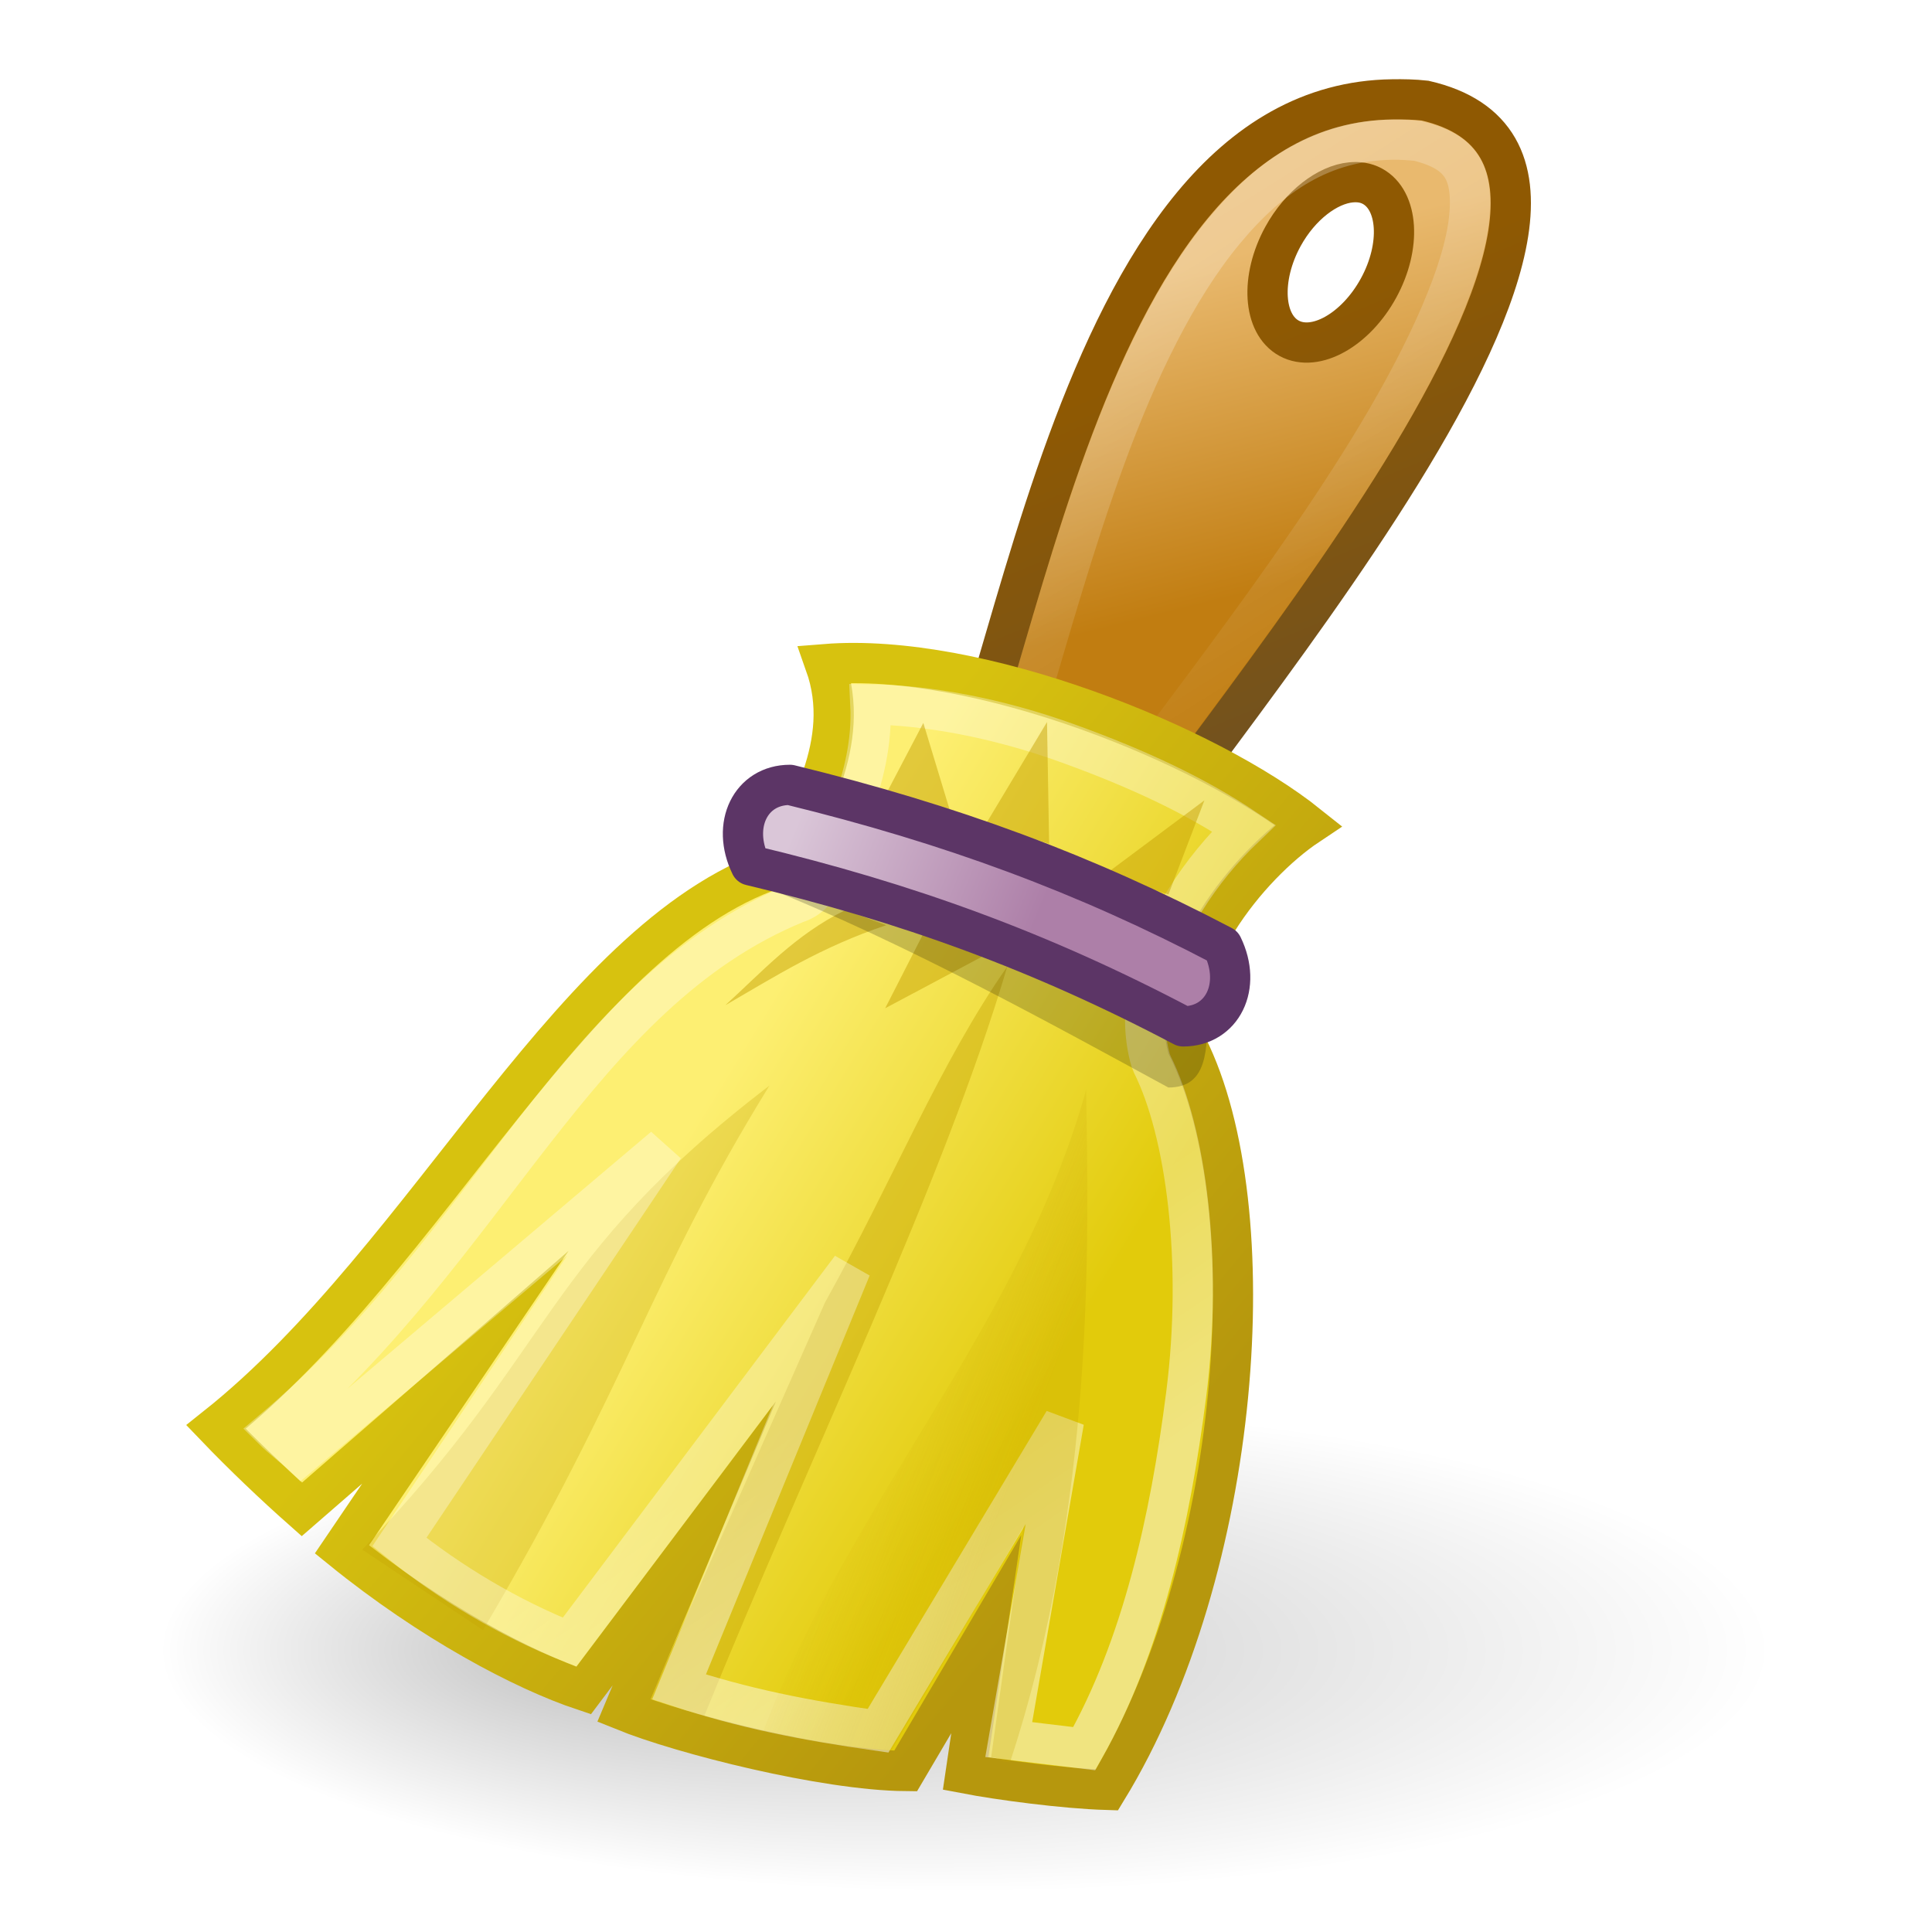
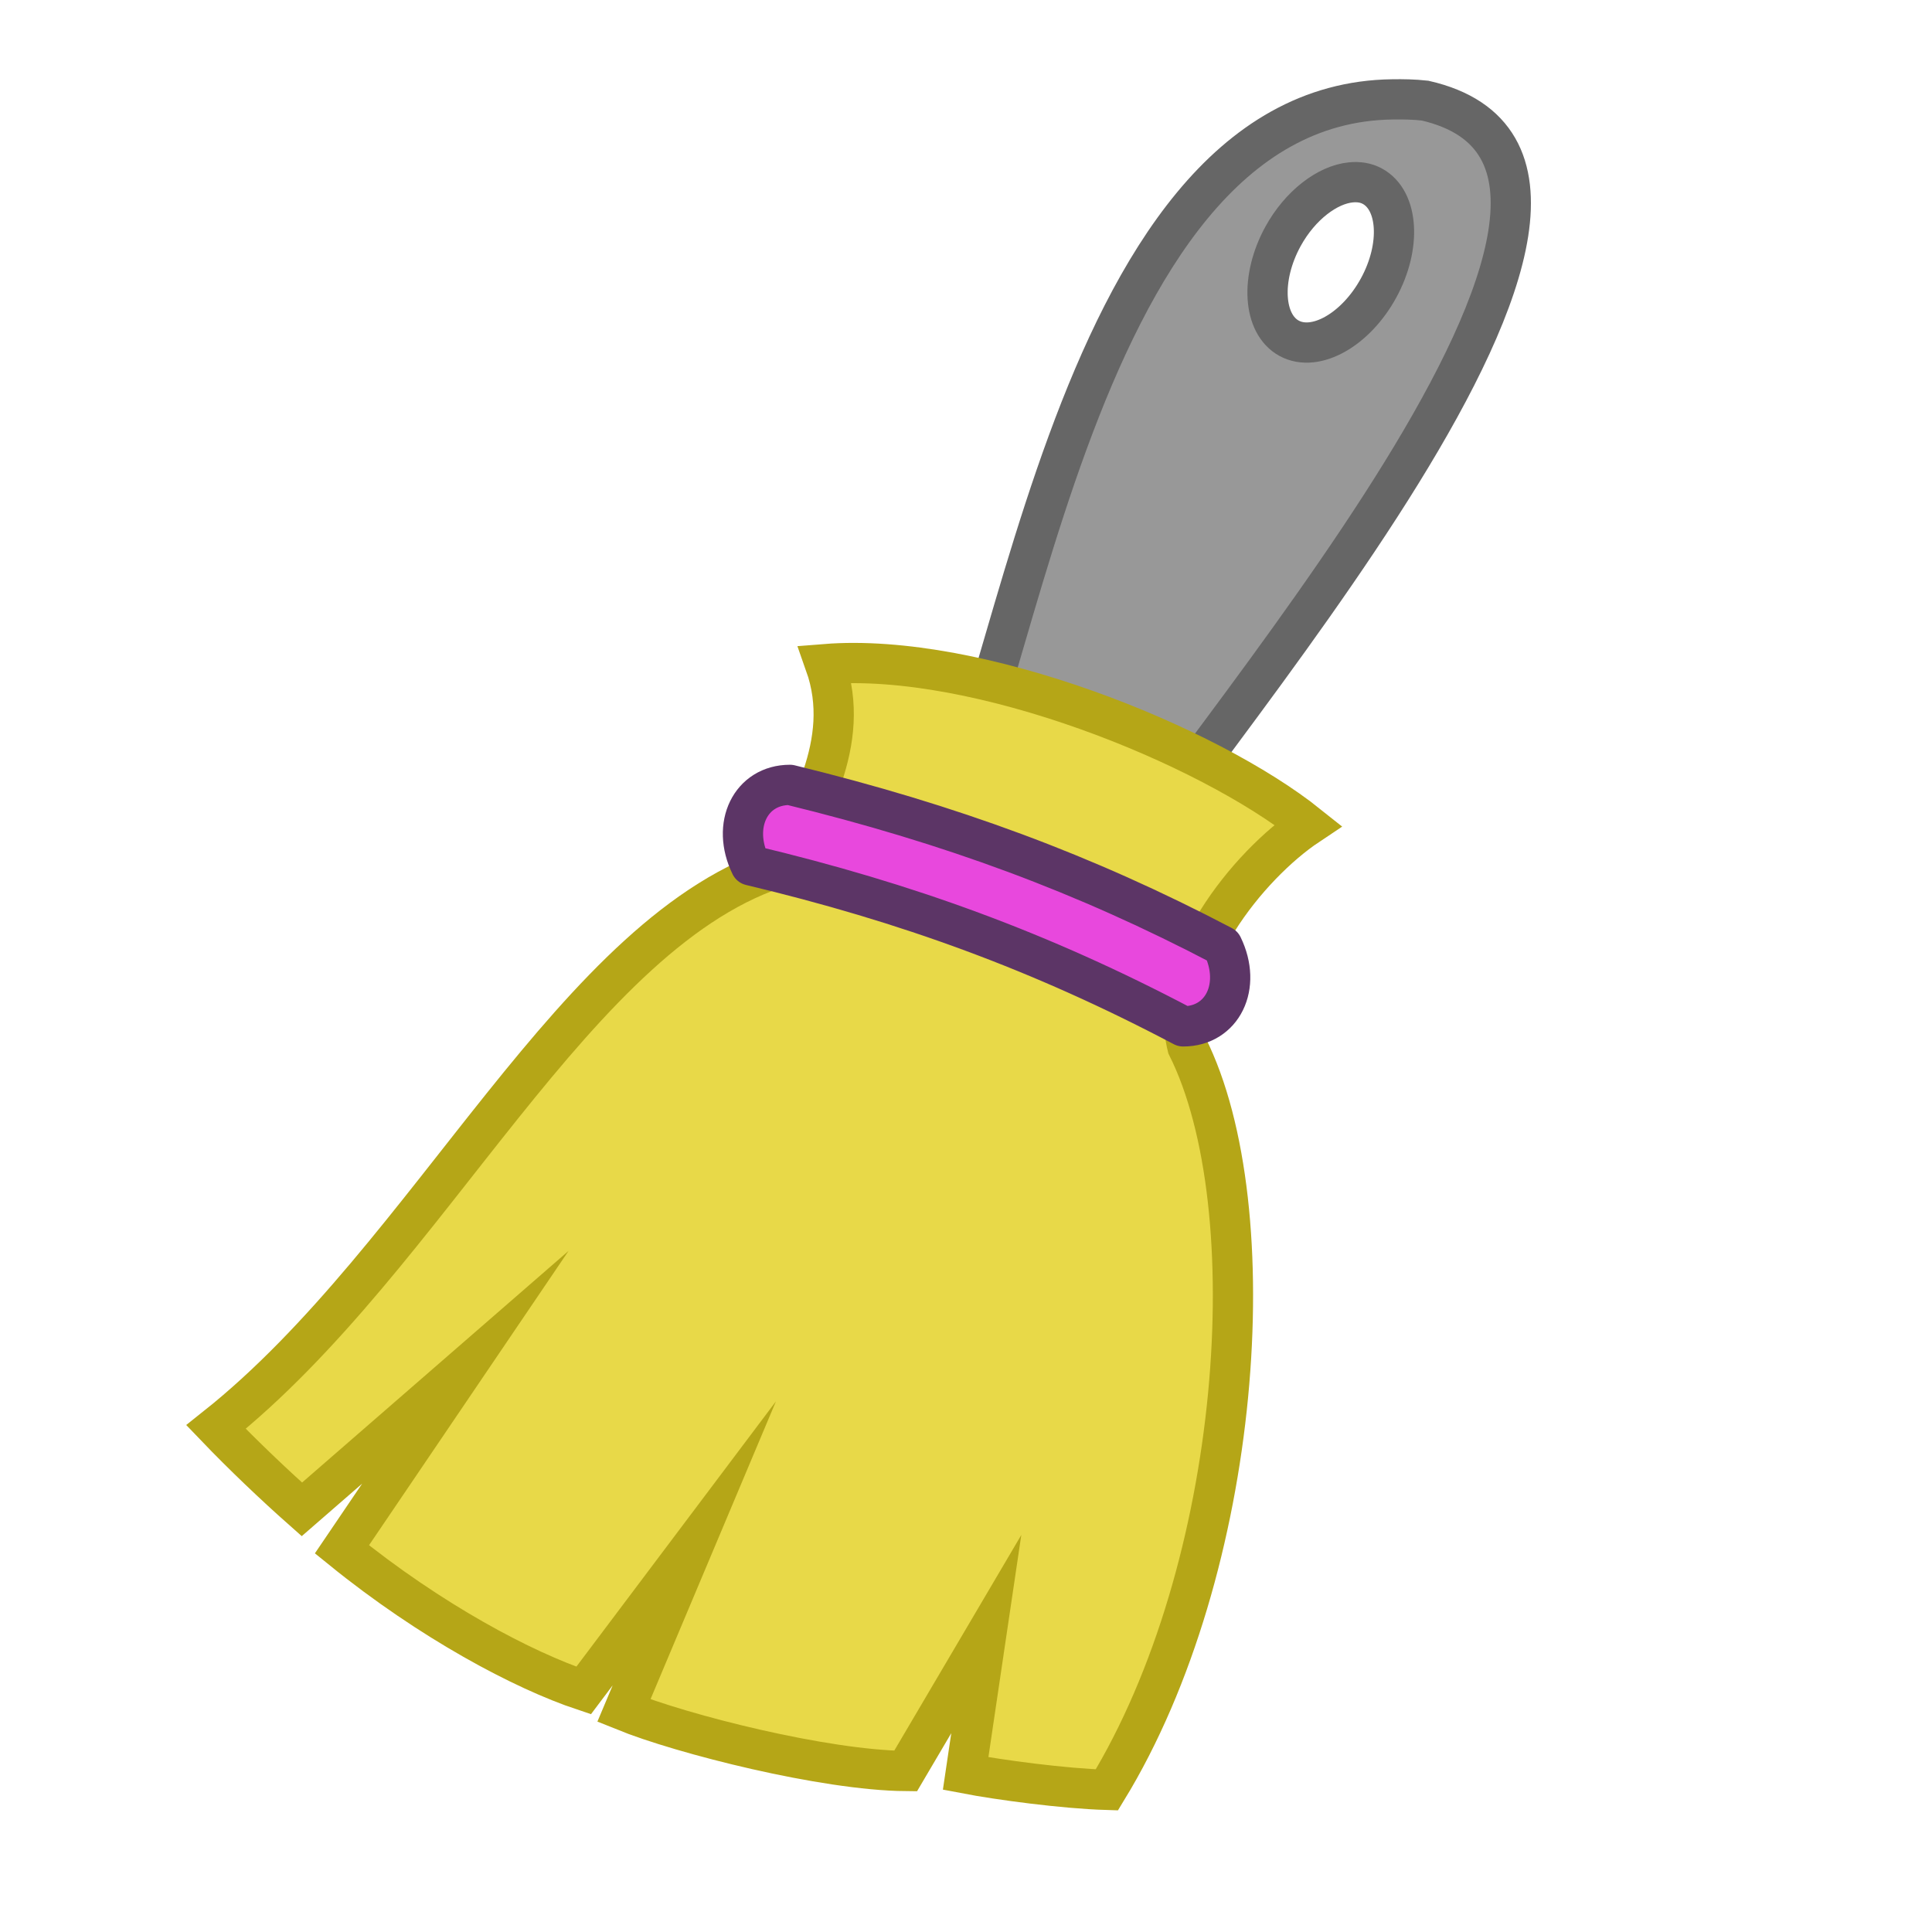
<svg xmlns="http://www.w3.org/2000/svg" xmlns:xlink="http://www.w3.org/1999/xlink" width="48" height="48" id="svg2" version="1.0">
  <defs id="defs4">
    <linearGradient id="linearGradient6019">
      <stop style="stop-color:#000000;stop-opacity:1;" offset="0" id="stop6021" />
      <stop style="stop-color:#000000;stop-opacity:0;" offset="1" id="stop6023" />
    </linearGradient>
    <linearGradient id="linearGradient5999">
      <stop style="stop-color:#c4a000;stop-opacity:1;" offset="0" id="stop6001" />
      <stop style="stop-color:#c4a000;stop-opacity:0;" offset="1" id="stop6003" />
-     </linearGradient>
-     <linearGradient id="linearGradient5987">
-       <stop style="stop-color:#d7c20f;stop-opacity:1" offset="0" id="stop5989" />
-       <stop style="stop-color:#b6970d;stop-opacity:1" offset="1" id="stop5991" />
    </linearGradient>
    <linearGradient id="linearGradient5981">
      <stop id="stop5983" offset="0" style="stop-color:#ffffff;stop-opacity:1;" />
      <stop id="stop5985" offset="1" style="stop-color:#ffffff;stop-opacity:0.694" />
    </linearGradient>
    <linearGradient id="linearGradient5996">
      <stop style="stop-color:#8f5902;stop-opacity:1;" offset="0" id="stop5998" />
      <stop style="stop-color:#73521e;stop-opacity:1" offset="1" id="stop6000" />
    </linearGradient>
    <linearGradient id="linearGradient5984">
      <stop style="stop-color:#ffffff;stop-opacity:1;" offset="0" id="stop5986" />
      <stop style="stop-color:#ffffff;stop-opacity:0.134" offset="1" id="stop5988" />
    </linearGradient>
-     <linearGradient id="linearGradient5974">
-       <stop style="stop-color:#ad7fa8;stop-opacity:1;" offset="0" id="stop5976" />
-       <stop style="stop-color:#dac6d8;stop-opacity:1" offset="1" id="stop5978" />
-     </linearGradient>
-     <linearGradient id="linearGradient5966">
-       <stop style="stop-color:#fdef72;stop-opacity:1" offset="0" id="stop5968" />
-       <stop style="stop-color:#e2cb0b;stop-opacity:1" offset="1" id="stop5970" />
-     </linearGradient>
    <linearGradient id="linearGradient5958">
      <stop style="stop-color:#c17d11;stop-opacity:1;" offset="0" id="stop5960" />
      <stop style="stop-color:#e9b96e;stop-opacity:1" offset="1" id="stop5962" />
    </linearGradient>
    <linearGradient xlink:href="#linearGradient5958" id="linearGradient5964" x1="28" y1="16" x2="26" y2="8" gradientUnits="userSpaceOnUse" gradientTransform="translate(-2,0)" />
-     <linearGradient xlink:href="#linearGradient5966" id="linearGradient5972" x1="20.934" y1="25.061" x2="30.208" y2="30.743" gradientUnits="userSpaceOnUse" gradientTransform="translate(-2,0)" />
-     <linearGradient xlink:href="#linearGradient5974" id="linearGradient5980" x1="27.652" y1="23.146" x2="21.591" y2="20.619" gradientUnits="userSpaceOnUse" gradientTransform="matrix(0.9768193,0,0,1,-1.374663,0)" />
    <linearGradient xlink:href="#linearGradient5984" id="linearGradient5994" gradientUnits="userSpaceOnUse" x1="28" y1="8" x2="33.447" y2="16.686" />
    <linearGradient xlink:href="#linearGradient5996" id="linearGradient6002" x1="30.325" y1="9.241" x2="34" y2="18" gradientUnits="userSpaceOnUse" gradientTransform="translate(-2,0)" />
    <linearGradient xlink:href="#linearGradient5981" id="linearGradient5973" gradientUnits="userSpaceOnUse" x1="22.32" y1="41.956" x2="18.986" y2="37.029" gradientTransform="translate(-2,0)" />
-     <linearGradient xlink:href="#linearGradient5987" id="linearGradient5993" x1="17.032" y1="27.447" x2="29.494" y2="37.846" gradientUnits="userSpaceOnUse" gradientTransform="translate(-2,0)" />
    <linearGradient xlink:href="#linearGradient5999" id="linearGradient6005" x1="27.355" y1="36.218" x2="23.489" y2="34.728" gradientUnits="userSpaceOnUse" gradientTransform="translate(-2,0)" />
    <radialGradient xlink:href="#linearGradient6019" id="radialGradient6025" cx="38" cy="69" fx="28.603" fy="69" r="20" gradientTransform="matrix(1,0,0,0.45,0,37.95)" gradientUnits="userSpaceOnUse" />
  </defs>
  <g id="layer1">
-     <path style="opacity:0.25;fill:url(#radialGradient6025);fill-opacity:1;stroke:none;stroke-width:1;stroke-linecap:round;stroke-linejoin:round;stroke-miterlimit:20;stroke-dasharray:none;stroke-opacity:1" id="path6017" d="M 58,69 A 20,9 0 1 1 18,69 A 20,9 0 1 1 58,69 z" transform="matrix(1,0,0,0.6666668,-14,-5.000009)" />
-     <path style="fill:url(#linearGradient5964);fill-opacity:1;fill-rule:evenodd;stroke:url(#linearGradient6002);stroke-width:1px;stroke-linecap:butt;stroke-linejoin:miter;stroke-opacity:1" d="M 34.594,2.469 C 26.391,2.574 25.197,18.716 22.844,21.625 L 26.844,23.062 C 29.476,18.69 42.6,4.155 35.406,2.5 C 35.127,2.469 34.858,2.465 34.594,2.469 z M 33.562,4.531 C 33.756,4.513 33.93,4.537 34.094,4.625 C 34.747,4.977 34.817,6.12 34.25,7.156 C 33.683,8.193 32.684,8.758 32.031,8.406 C 31.378,8.054 31.308,6.911 31.875,5.875 C 32.301,5.098 32.982,4.587 33.562,4.531 z" id="path5371" />
-     <path style="opacity:0.267;fill:none;fill-opacity:1;fill-rule:evenodd;stroke:url(#linearGradient5994);stroke-width:1px;stroke-linecap:butt;stroke-linejoin:miter;stroke-opacity:1" id="path5992" d="M 36.594,3.469 C 34.872,3.491 33.586,4.325 32.406,5.75 C 31.227,7.175 30.258,9.192 29.469,11.344 C 28.68,13.496 28.045,15.778 27.469,17.719 C 27.069,19.066 26.699,20.125 26.25,21.062 L 28.438,21.844 C 30.056,19.348 33.476,15.253 35.969,11.219 C 37.295,9.073 38.252,7.041 38.469,5.656 C 38.577,4.964 38.514,4.483 38.344,4.188 C 38.179,3.901 37.88,3.663 37.219,3.5 C 37.019,3.481 36.818,3.466 36.594,3.469 z" transform="translate(-2,0)" />
-     <path style="fill:url(#linearGradient5972);fill-opacity:1;fill-rule:evenodd;stroke:url(#linearGradient5993);stroke-width:1;stroke-linecap:butt;stroke-linejoin:miter;stroke-miterlimit:20;stroke-dasharray:none;stroke-opacity:1" d="M 20.5,16.5 C 21.21,18.503 19.959,20.238 19.5,21.5 C 14.308,23.046 10.713,31.204 5.367,35.454 C 6.035,36.151 6.82,36.898 7.5,37.5 L 11.562,33.969 L 8.495,38.493 C 10.704,40.284 13,41.5 14.5,42 L 17.25,38.344 L 15.5,42.5 C 16.952,43.089 20.485,43.982 22.5,44 L 24.504,40.598 L 23.991,44.062 C 24.82,44.221 26.429,44.437 27.5,44.469 C 30.862,38.969 31.5,30 29.5,26 C 29,24 31,21.5 32.5,20.5 C 30,18.5 24.294,16.196 20.5,16.5 z" id="path5367" />
-     <path style="opacity:0.267;fill:#c4a000;fill-rule:evenodd;stroke:none;stroke-width:1px;stroke-linecap:butt;stroke-linejoin:miter;stroke-opacity:1" d="M 9,38.5 C 13.816,33.489 13.465,31.296 19.116,26.972 C 16.134,31.801 15.65,34.312 12,40.5 L 9,38.5 z" id="path5975" />
-     <path style="opacity:0.416;fill:#c4a000;fill-rule:evenodd;stroke:none;stroke-width:1px;stroke-linecap:butt;stroke-linejoin:miter;stroke-opacity:1" d="M 16.15,42.202 L 20.496,32.362 C 22.16,29.379 23.356,26.392 25.025,24.015 C 23.423,29.433 20.134,36.137 17.494,42.64 L 16.15,42.202 z" id="path5979" />
-     <path style="opacity:0.478;fill:none;fill-opacity:1;fill-rule:evenodd;stroke:url(#linearGradient5973);stroke-width:1px;stroke-linecap:butt;stroke-linejoin:miter;stroke-opacity:1" d="M 21.625,17.5 C 21.722,19.415 20.702,21.03 20.406,21.844 C 20.302,22.128 20.071,22.348 19.781,22.438 C 14.328,24.672 12.151,31.012 6.787,35.524 C 6.988,35.724 7.279,35.941 7.481,36.132 L 16.5,28.5 L 9.923,38.31 C 11.193,39.338 12.646,40.195 14.15,40.799 L 21.144,31.5 L 16.87,41.912 C 18.465,42.437 19.968,42.739 21.815,43 L 26.433,35.312 L 25.062,43.219 L 26.938,43.445 C 28.371,40.91 29.07,37.779 29.469,34.656 C 29.893,31.337 29.464,28.115 28.625,26.438 C 28.598,26.377 28.577,26.314 28.562,26.25 C 28.216,24.863 28.732,23.504 29.438,22.375 C 29.864,21.692 30.368,21.084 30.902,20.573 C 29.731,19.791 28.316,19.113 26.531,18.469 C 24.769,17.832 23.033,17.519 21.625,17.5 z" id="path6014" />
-     <path style="opacity:0.247;fill:url(#linearGradient6005);fill-opacity:1;fill-rule:evenodd;stroke:none;stroke-width:1px;stroke-linecap:butt;stroke-linejoin:miter;stroke-opacity:1" d="M 18.969,43 C 21.146,37.248 25.365,32.931 26.986,27.065 C 27.037,30.727 27.235,37.268 25.094,43.781 C 24.774,43.783 24.92,43.67 24.624,43.663 L 25.425,37.938 L 22.143,43.493 C 19.952,43.336 20.849,43.525 18.969,43 z" id="path5977" />
-     <path style="opacity:0.482;fill:#c4a000;fill-rule:evenodd;stroke:none;stroke-width:1px;stroke-linecap:butt;stroke-linejoin:miter;stroke-opacity:1" d="M 21.003,22.61 C 19.751,23.227 18.941,24.138 18.02,24.975 C 19.246,24.266 20.399,23.526 22.02,22.986 L 21.003,22.61 z" id="path5995" />
-     <path style="opacity:0.482;fill:#c4a000;fill-rule:evenodd;stroke:none;stroke-width:1px;stroke-linecap:butt;stroke-linejoin:miter;stroke-opacity:1" d="M 23.009,23.061 L 21.992,25.05 L 24.973,23.462 L 23.009,23.061 z" id="path5997" />
-     <path style="opacity:0.482;fill:#c4a000;fill-rule:evenodd;stroke:none;stroke-width:1px;stroke-linecap:butt;stroke-linejoin:miter;stroke-opacity:1" d="M 22.94,17.961 L 22.045,19.668 L 23.61,20.171 L 22.94,17.961 z" id="path6007" />
-     <path style="opacity:0.482;fill:#c4a000;fill-rule:evenodd;stroke:none;stroke-width:1px;stroke-linecap:butt;stroke-linejoin:miter;stroke-opacity:1" d="M 29.923,19.885 L 27.463,21.721 L 29.029,22.223 L 29.923,19.885 z" id="path6009" />
-     <path style="opacity:0.482;fill:#c4a000;fill-rule:evenodd;stroke:none;stroke-width:1px;stroke-linecap:butt;stroke-linejoin:miter;stroke-opacity:1" d="M 26.013,17.939 L 24.499,20.463 L 26.065,20.965 L 26.013,17.939 z" id="path6011" />
-     <path style="opacity:0.2;fill:#000000;fill-opacity:1;fill-rule:evenodd;stroke:none;stroke-width:1px;stroke-linecap:butt;stroke-linejoin:round;stroke-opacity:1" d="M 18.968,22.025 C 18.401,19.059 28.301,24.178 30.005,25.019 C 29.998,26.098 30.005,27.019 29.028,27.019 C 26.46,25.626 22.492,23.414 18.968,22.025 z" id="path6013" />
-     <path style="fill:url(#linearGradient5980);fill-opacity:1;fill-rule:evenodd;stroke:#5c3566;stroke-width:1px;stroke-linecap:butt;stroke-linejoin:round;stroke-opacity:1" d="M 18.65,21.5 C 18.162,20.5 18.65,19.5 19.627,19.5 C 23.618,20.475 26.952,21.706 30.372,23.5 C 30.86,24.5 30.372,25.5 29.395,25.5 C 25.861,23.636 22.528,22.425 18.65,21.5 z" id="path5373" />
+     <path style="fill:#989898;fill-opacity:1;fill-rule:evenodd;stroke:#666666;stroke-width:1px;stroke-linecap:butt;stroke-linejoin:miter;stroke-opacity:1" d="M 34.594,2.469 C 26.391,2.574 25.197,18.716 22.844,21.625 L 26.844,23.062 C 29.476,18.69 42.6,4.155 35.406,2.5 C 35.127,2.469 34.858,2.465 34.594,2.469 z M 33.562,4.531 C 33.756,4.513 33.93,4.537 34.094,4.625 C 34.747,4.977 34.817,6.12 34.25,7.156 C 33.683,8.193 32.684,8.758 32.031,8.406 C 31.378,8.054 31.308,6.911 31.875,5.875 C 32.301,5.098 32.982,4.587 33.562,4.531 z" id="path5371" />
+     <path style="fill:#e8d948;fill-opacity:1;fill-rule:evenodd;stroke:#b5a617;stroke-width:1;stroke-linecap:butt;stroke-linejoin:miter;stroke-miterlimit:20;stroke-dasharray:none;stroke-opacity:1" d="M 20.5,16.5 C 21.21,18.503 19.959,20.238 19.5,21.5 C 14.308,23.046 10.713,31.204 5.367,35.454 C 6.035,36.151 6.82,36.898 7.5,37.5 L 11.562,33.969 L 8.495,38.493 C 10.704,40.284 13,41.5 14.5,42 L 17.25,38.344 L 15.5,42.5 C 16.952,43.089 20.485,43.982 22.5,44 L 24.504,40.598 L 23.991,44.062 C 24.82,44.221 26.429,44.437 27.5,44.469 C 30.862,38.969 31.5,30 29.5,26 C 29,24 31,21.5 32.5,20.5 C 30,18.5 24.294,16.196 20.5,16.5 z" id="path5367" />
+     <path style="fill:#e848dd;fill-opacity:1;fill-rule:evenodd;stroke:#5c3566;stroke-width:1px;stroke-linecap:butt;stroke-linejoin:round;stroke-opacity:1" d="M 18.65,21.5 C 18.162,20.5 18.65,19.5 19.627,19.5 C 23.618,20.475 26.952,21.706 30.372,23.5 C 30.86,24.5 30.372,25.5 29.395,25.5 C 25.861,23.636 22.528,22.425 18.65,21.5 z" id="path5373" />
  </g>
</svg>
